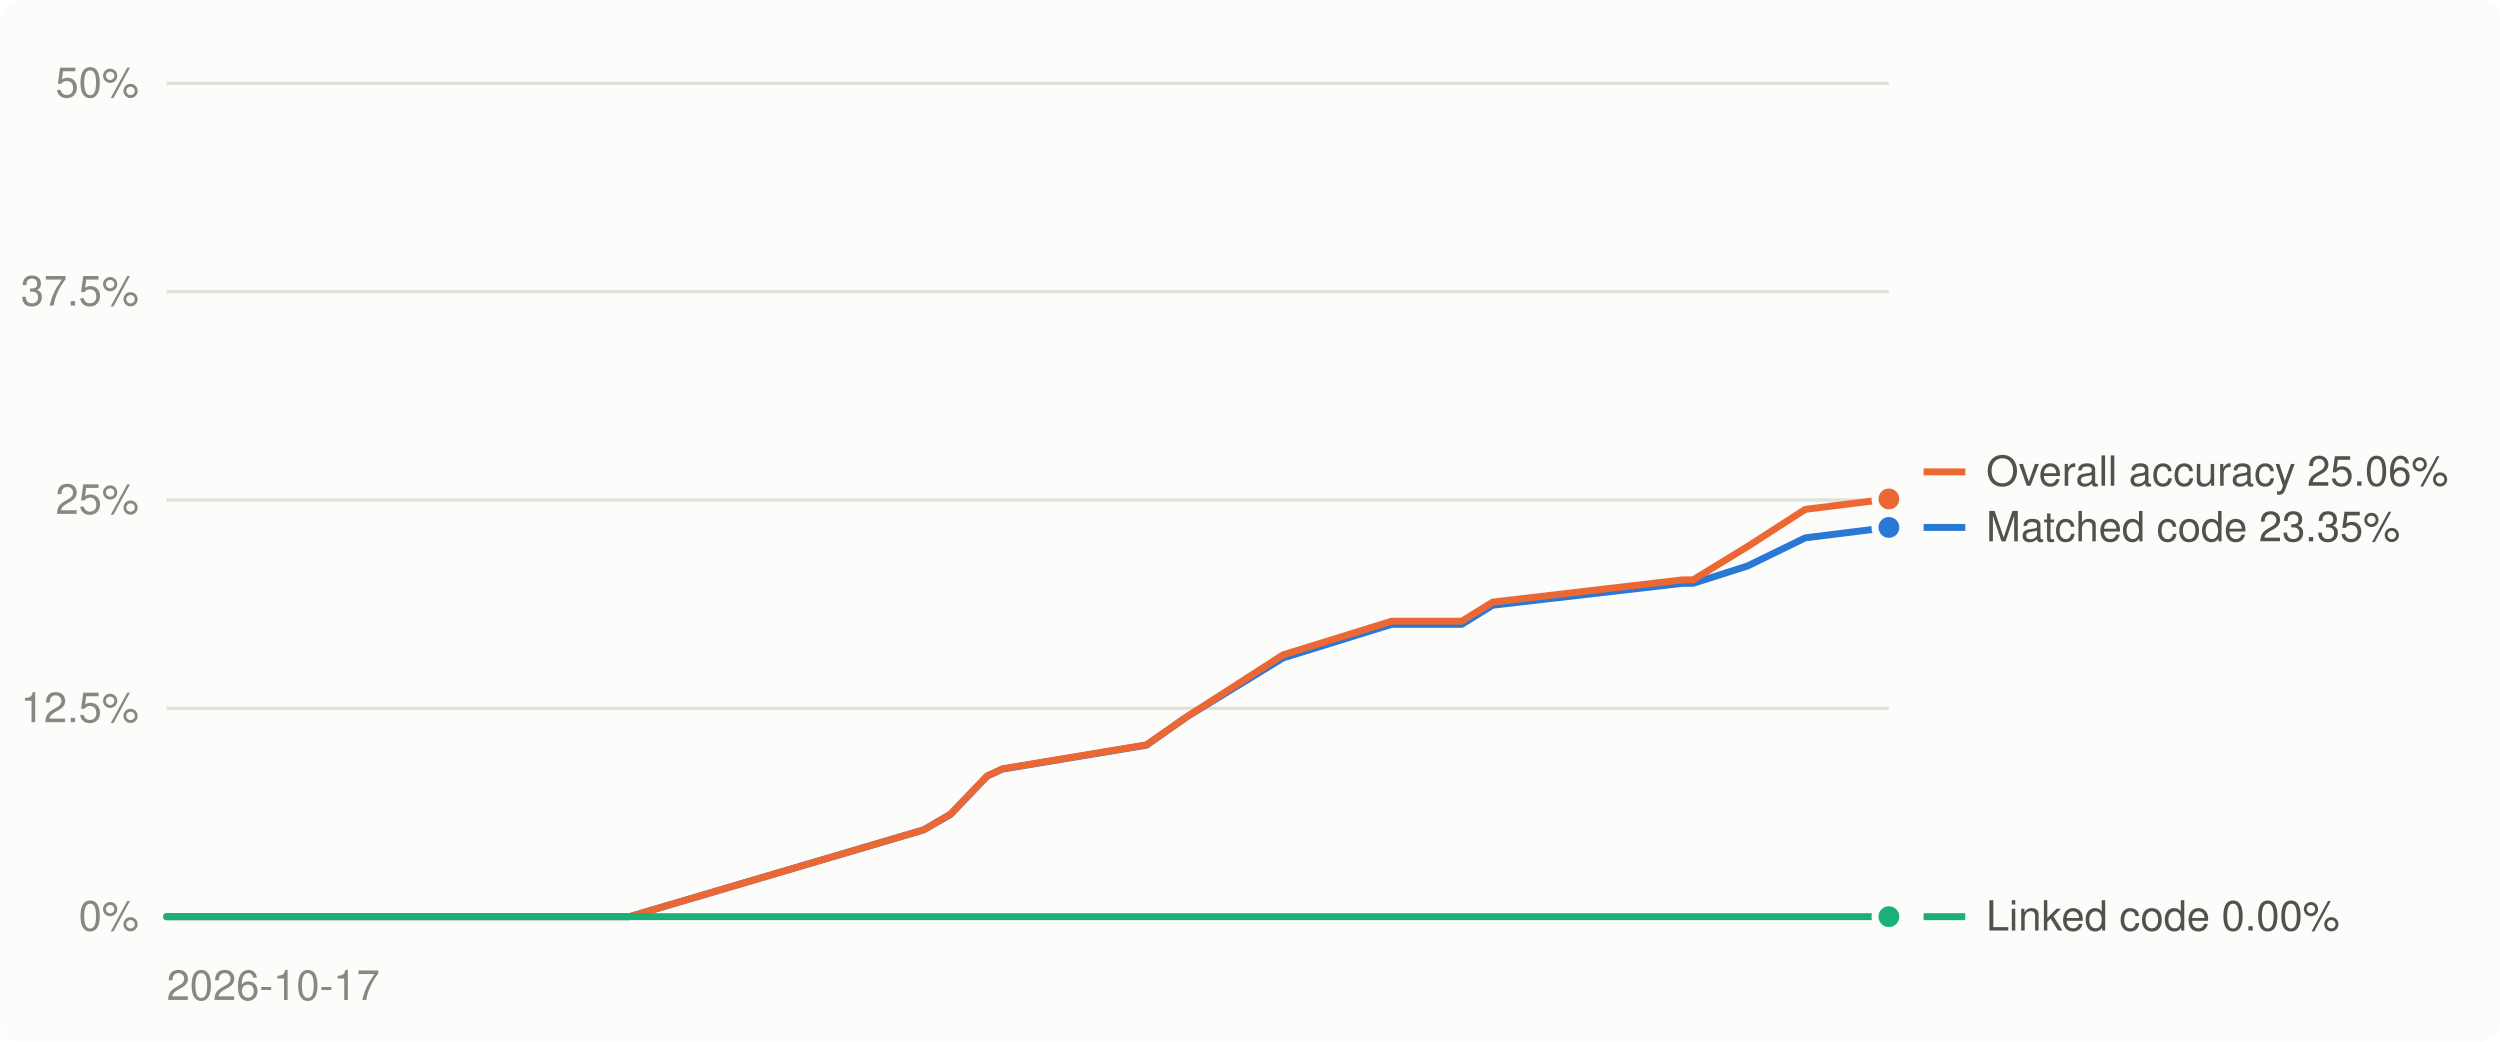
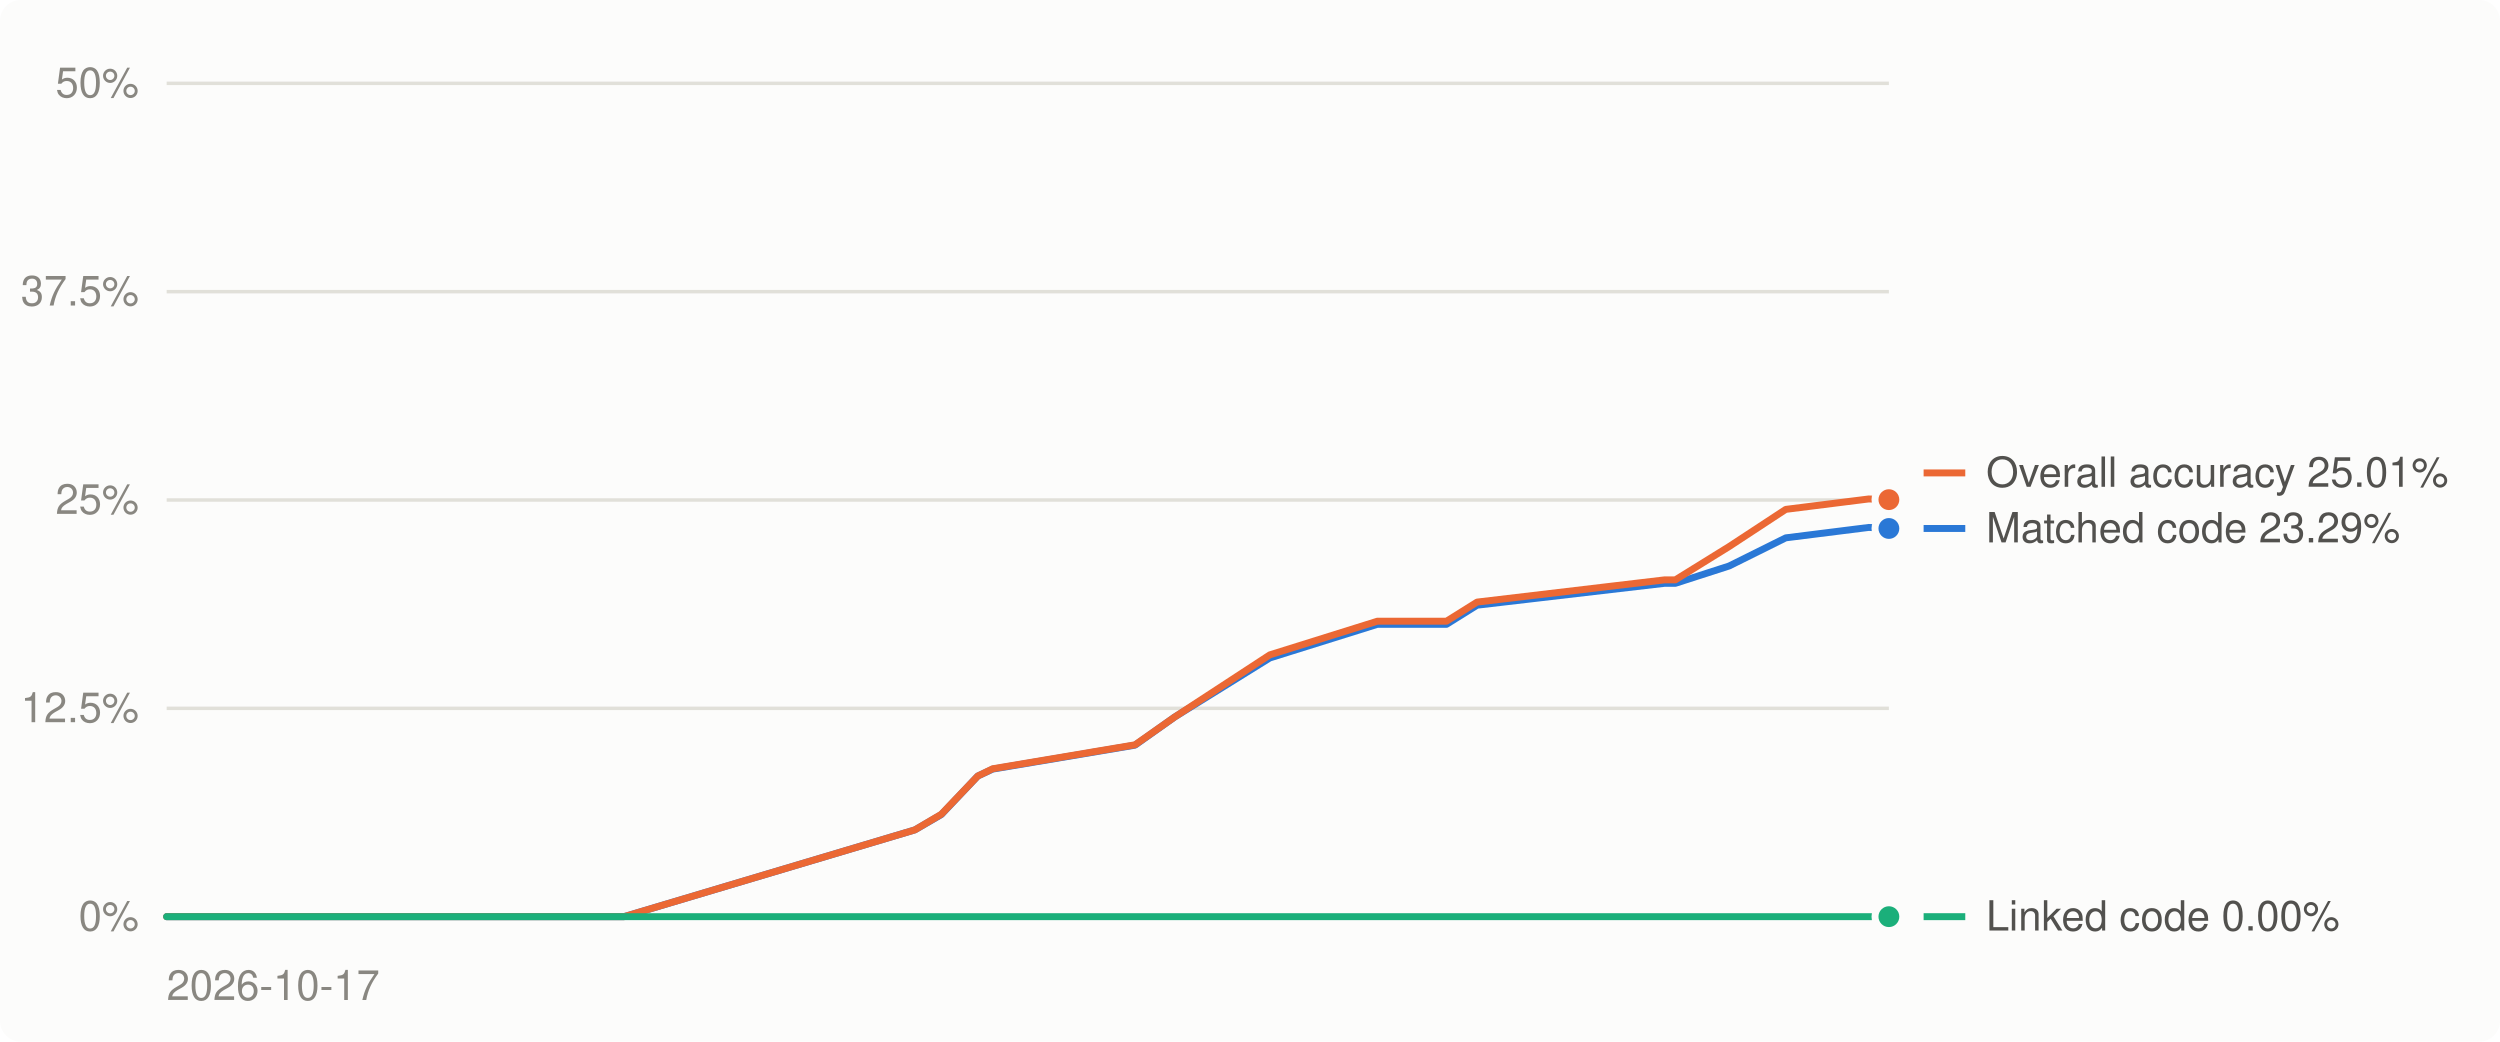
<svg xmlns="http://www.w3.org/2000/svg" viewBox="0 0 720 300" width="720" height="300" role="img" aria-label="Decompilation progress over time">
  <style>
.bg{fill:#fcfcfb}.grid{stroke:#e1e0d9}.muted{fill:#898781}.lbl{fill:#52514e}.ln0{stroke:#2a78d6}.dot0{fill:#2a78d6;stroke:#fcfcfb}.ln1{stroke:#eb6834}.dot1{fill:#eb6834;stroke:#fcfcfb}.ln2{stroke:#1baf7a}.dot2{fill:#1baf7a;stroke:#fcfcfb}
@media (prefers-color-scheme: dark){.bg{fill:#1a1a19}.grid{stroke:#2c2c2a}.muted{fill:#898781}.lbl{fill:#c3c2b7}.ln0{stroke:#3987e5}.dot0{fill:#3987e5;stroke:#1a1a19}.ln1{stroke:#d95926}.dot1{fill:#d95926;stroke:#1a1a19}.ln2{stroke:#199e70}.dot2{fill:#199e70;stroke:#1a1a19}}
text{font:12px -apple-system,BlinkMacSystemFont,'Segoe UI',Helvetica,Arial,sans-serif}
</style>
  <rect class="bg" width="720" height="300" rx="6" />
  <line x1="48" x2="544" y1="264.0" y2="264.0" class="grid" stroke-width="1" />
  <text x="40" y="268.0" class="muted" text-anchor="end">0%</text>
  <line x1="48" x2="544" y1="204.0" y2="204.0" class="grid" stroke-width="1" />
  <text x="40" y="208.0" class="muted" text-anchor="end">12.5%</text>
  <line x1="48" x2="544" y1="144.0" y2="144.0" class="grid" stroke-width="1" />
  <text x="40" y="148.0" class="muted" text-anchor="end">25%</text>
  <line x1="48" x2="544" y1="84.0" y2="84.0" class="grid" stroke-width="1" />
  <text x="40" y="88.0" class="muted" text-anchor="end">37.5%</text>
  <line x1="48" x2="544" y1="24.0" y2="24.0" class="grid" stroke-width="1" />
  <text x="40" y="28.0" class="muted" text-anchor="end">50%</text>
  <text class="muted" x="48.0" y="288" text-anchor="start">2026-10-17</text>
-   <polyline points="48.0,264.0 181.3,264.0 266.0,239.0 273.7,234.6 284.3,223.5 288.7,221.5 330.2,214.6 341.7,206.5 369.5,189.5 400.8,179.8 421.0,179.8 429.9,174.3 484.5,168.0 487.6,168.0 503.3,163.0 519.9,154.9 544.0,151.9" fill="none" class="ln0" stroke-width="2" stroke-linejoin="round" stroke-linecap="round" />
-   <polyline points="48.0,264.0 181.3,264.0 266.0,239.0 273.7,234.5 284.3,223.5 288.7,221.4 330.2,214.5 341.7,206.5 369.5,188.6 400.8,178.9 421.0,178.9 429.9,173.4 484.5,167.0 487.6,167.0 503.3,157.4 519.9,146.7 544.0,143.7" fill="none" class="ln1" stroke-width="2" stroke-linejoin="round" stroke-linecap="round" />
-   <polyline points="48.0,264.0 181.3,264.0 266.0,264.0 273.7,264.0 284.3,264.0 288.7,264.0 330.2,264.0 341.7,264.0 369.5,264.0 400.8,264.0 421.0,264.0 429.9,264.0 484.5,264.0 487.6,264.0 503.3,264.0 519.9,264.0 544.0,264.0" fill="none" class="ln2" stroke-width="2" stroke-linejoin="round" stroke-linecap="round" />
-   <circle cx="544.0" cy="151.9" r="4" class="dot0" stroke-width="2" />
-   <circle cx="544.0" cy="143.7" r="4" class="dot1" stroke-width="2" />
+   <polyline points="48.0,264.0 179.7,264.0 263.5,239.0 271.1,234.6 281.6,223.5 285.9,221.5 326.9,214.6 338.3,206.5 365.7,189.5 396.7,179.8 416.6,179.8 425.4,174.3 479.4,168.0 482.5,168.0 498.0,163.0 514.3,154.9 538.2,151.9 544.0,152.2" fill="none" class="ln0" stroke-width="2" stroke-linejoin="round" stroke-linecap="round" />
+   <polyline points="48.0,264.0 179.7,264.0 263.5,239.0 271.1,234.5 281.6,223.5 285.9,221.4 326.9,214.5 338.3,206.5 365.7,188.6 396.7,178.9 416.6,178.9 425.4,173.4 479.4,167.0 482.5,167.0 498.0,157.4 514.3,146.7 538.2,143.7 544.0,143.9" fill="none" class="ln1" stroke-width="2" stroke-linejoin="round" stroke-linecap="round" />
+   <polyline points="48.0,264.0 179.7,264.0 263.5,264.0 271.1,264.0 281.6,264.0 285.9,264.0 326.9,264.0 338.3,264.0 365.7,264.0 396.7,264.0 416.6,264.0 425.4,264.0 479.4,264.0 482.5,264.0 498.0,264.0 514.3,264.0 538.2,264.0 544.0,264.0" fill="none" class="ln2" stroke-width="2" stroke-linejoin="round" stroke-linecap="round" />
+   <circle cx="544.0" cy="152.2" r="4" class="dot0" stroke-width="2" />
+   <circle cx="544.0" cy="143.9" r="4" class="dot1" stroke-width="2" />
  <circle cx="544.0" cy="264.0" r="4" class="dot2" stroke-width="2" />
  <line x1="554" x2="566" y1="264.0" y2="264.0" class="ln2" stroke-width="2" />
  <text class="lbl" x="572" y="268.0">Linked code 0.00%</text>
-   <line x1="554" x2="566" y1="151.9" y2="151.9" class="ln0" stroke-width="2" />
-   <text class="lbl" x="572" y="155.9">Matched code 23.35%</text>
-   <line x1="554" x2="566" y1="135.9" y2="135.9" class="ln1" stroke-width="2" />
-   <text class="lbl" x="572" y="139.9">Overall accuracy 25.06%</text>
+   <line x1="554" x2="566" y1="152.2" y2="152.2" class="ln0" stroke-width="2" />
+   <text class="lbl" x="572" y="156.2">Matched code 23.29%</text>
+   <line x1="554" x2="566" y1="136.2" y2="136.2" class="ln1" stroke-width="2" />
+   <text class="lbl" x="572" y="140.2">Overall accuracy 25.01%</text>
</svg>
